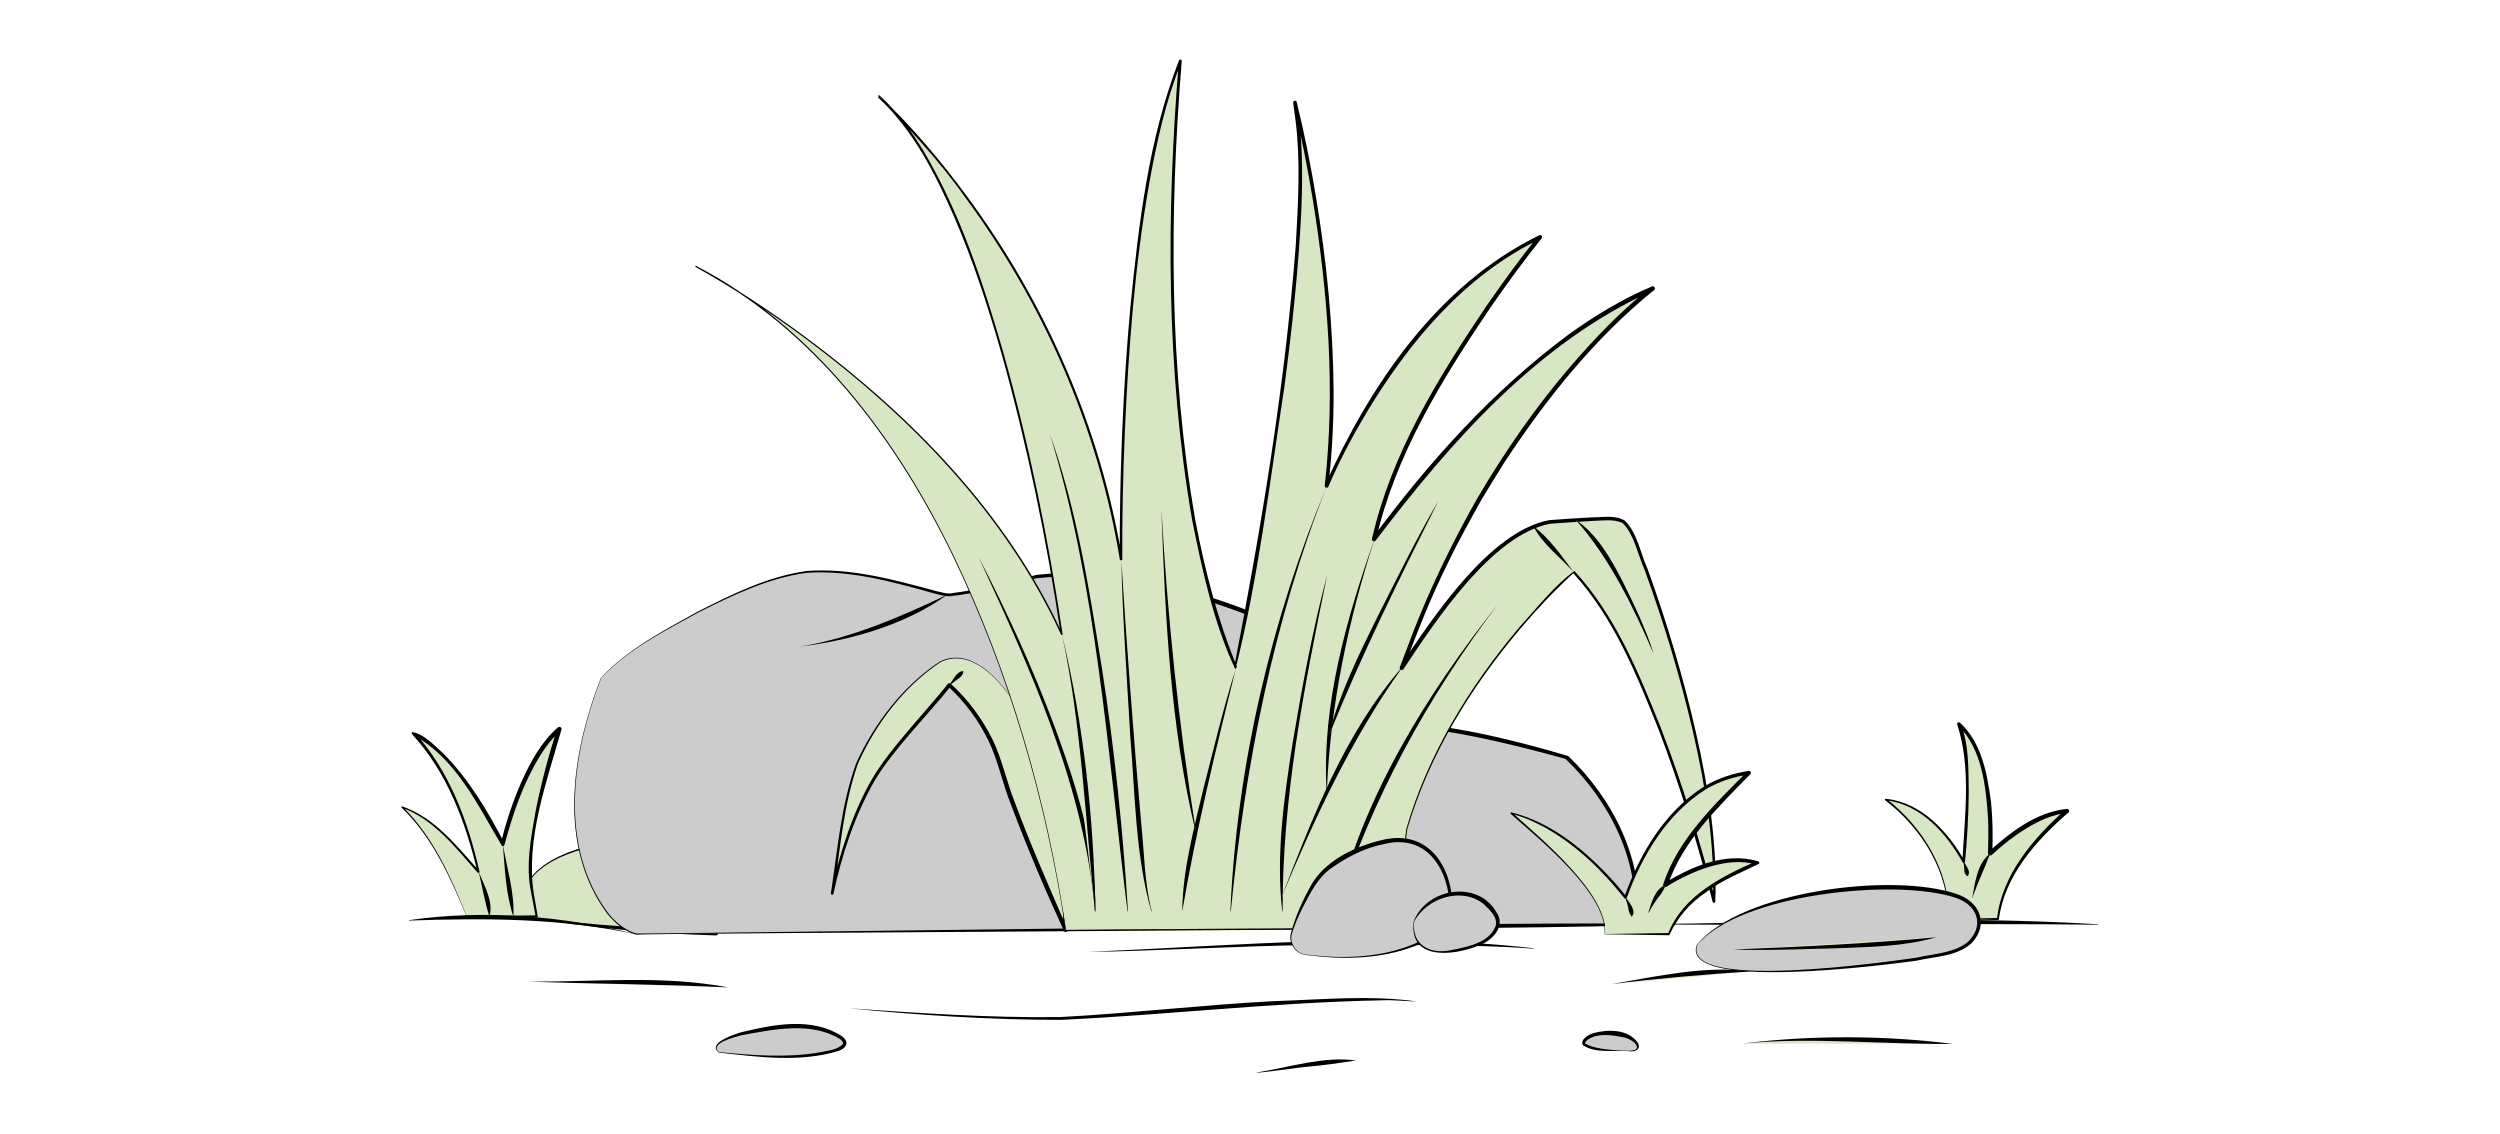
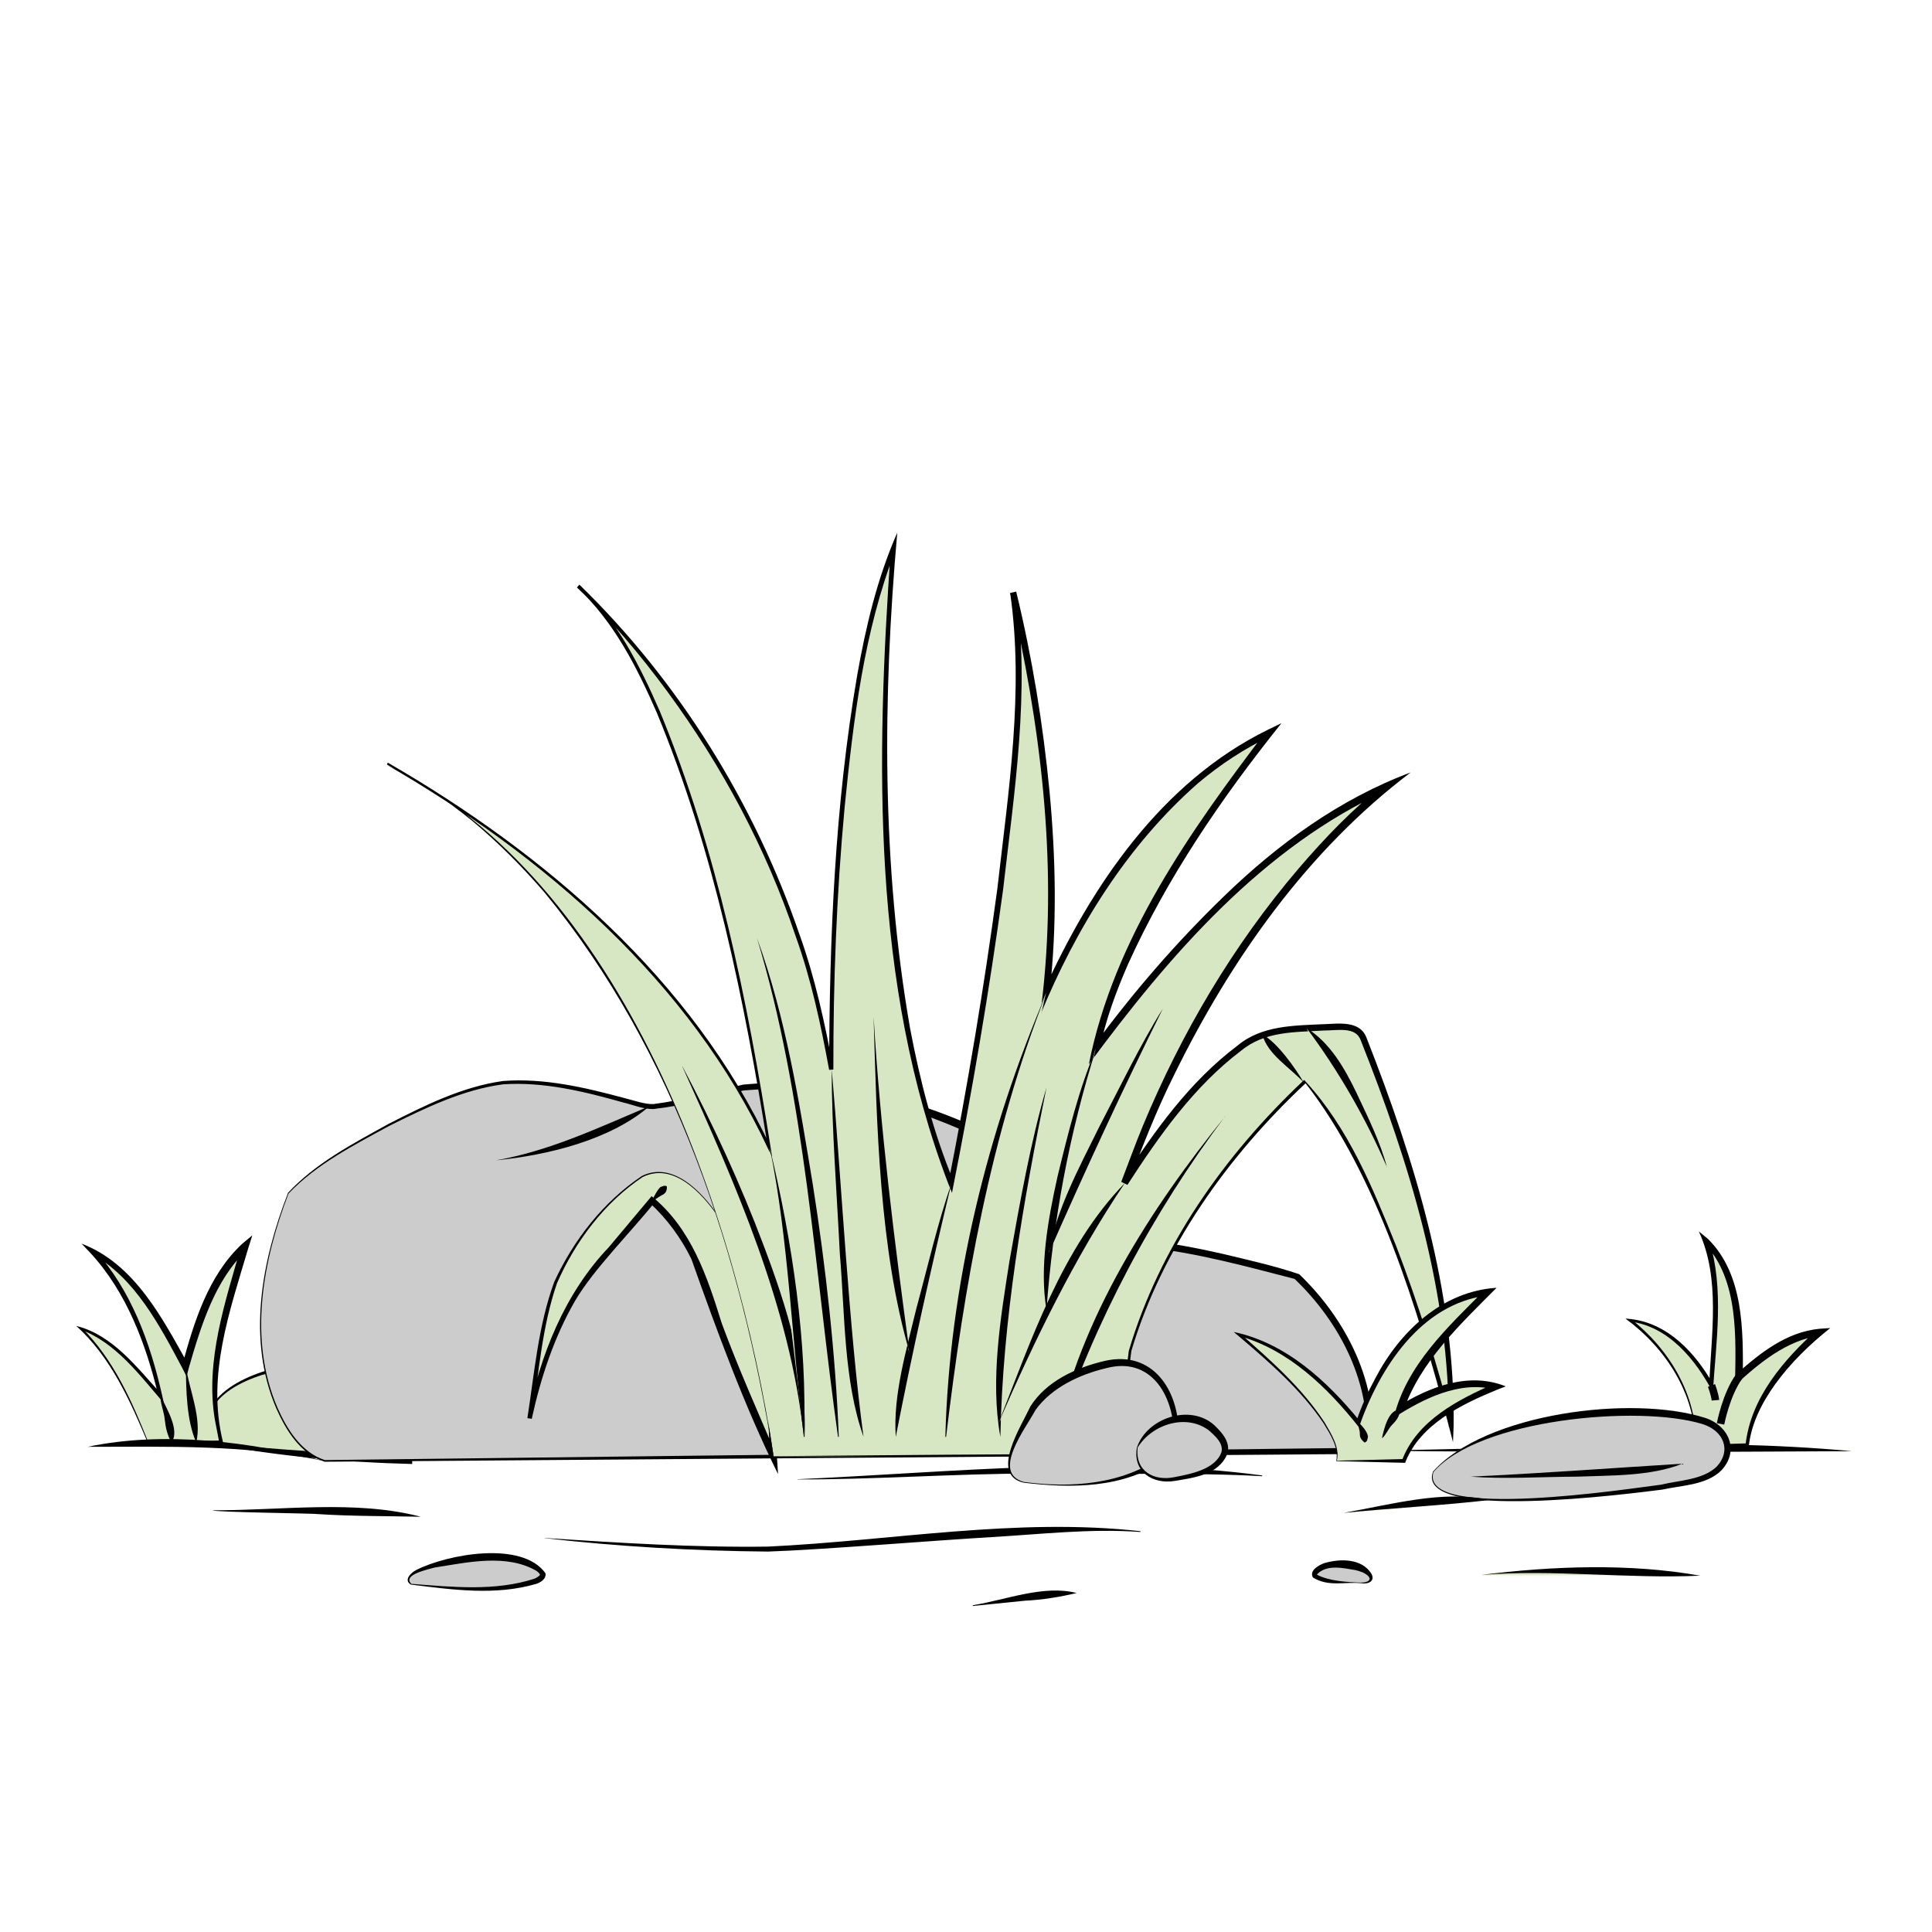
- <svg xmlns="http://www.w3.org/2000/svg" id="Layer_1" data-name="Layer 1" viewBox="0 0 282.68 128.18">
+ <svg xmlns="http://www.w3.org/2000/svg" id="Layer_1" data-name="Layer 1" viewBox="0 0 128.18 128.18">
  <defs>
    <style>
      .cls-1 {
        fill: #ccc;
      }

      .cls-2 {
+         stroke: #000;
+         stroke-miterlimit: 10;
+         stroke-width: .5px;
+       }
+ 
+       .cls-2, .cls-3 {
        fill: #d7e7c3;
      }
    </style>
  </defs>
-   <path d="M123.09,107.63c16.54-.7,33.85-2.3,50.3-.41.03,0,.02.05,0,.05-8.35-.61-16.76-.33-25.14-.4-7.24.03-17.97.7-25.15.76h0Z" />
+   <path d="M52.91,98.14c10.13-.45,20.76-1.6,30.83-.25,0,0,0,.05,0,.05-4.43-.26-10.9-.1-15.4-.17-4.43-.02-11.02.42-15.42.38h0Z" />
  <g>
-     <path class="cls-2" d="M59.55,103.69s-2.11-3.8,3.22-6.53c5.32-2.73,9.28-1.4,11.6-2.75s3.96-.99,6.01-5.13l.59,16.26s-10.35-.4-14.06-.88-7.36-.97-7.36-.97Z" />
-     <path d="M59.53,103.71c-2.18-5.26,4.87-7.88,8.94-8.42,2.33-.37,4.8-.09,6.79-1.51,2.31-.78,4-2.36,4.95-4.59.07-.16.34-.11.34.07,0,0,.66,16.25.66,16.25,0,.14-.11.26-.26.26-7.08-.2-14.42-.86-21.42-2.08h0ZM59.56,103.67c7.02.93,14.35,1.39,21.41,1.62,0,0-.26.26-.26.26l-.52-16.26.34.07c-.98,2.26-2.83,3.94-5.15,4.69-2.04,1.33-4.56,1.18-6.89,1.46-4.01.48-10.98,2.96-8.94,8.16h0Z" />
+     <path class="cls-3" d="M13.96,95.73s-1.29-2.33,1.97-4c3.26-1.67,5.69-.86,7.11-1.69s2.43-.61,3.68-3.14l.36,9.96s-6.34-.24-8.62-.54-4.51-.59-4.51-.59Z" />
+     <path d="M13.95,95.75c-1.37-3.23,2.97-4.87,5.48-5.21,1.44-.24,2.93-.07,4.14-.93,1.41-.49,2.41-1.42,3-2.79,0,0,.31-.62.31-.62l.03.7.43,9.96s.01.27.01.27c-4.48-.11-9.02-.53-13.4-1.37h0ZM13.98,95.71c3.71.45,9.33.77,13.12.91,0,0-.26.26-.26.26l-.29-9.96.34.07c-.59,1.37-1.79,2.46-3.19,2.9-1.25.81-2.81.72-4.24.88-2.45.29-6.7,1.77-5.48,4.95h0Z" />
  </g>
  <g>
-     <path class="cls-2" d="M184.95,104.53s46.82-.59,52.27,0" />
-     <path d="M184.95,104.51c17.38-.15,34.91-1.06,52.27,0,.03,0,.03.05,0,.05-14.78-.21-37.44.11-52.27-.05h0Z" />
+     <path class="cls-3" d="M90.82,96.25s28.7-.36,32.03,0" />
+     <path d="M90.82,96.23c10.63-.06,21.53-.94,32.03.05-9.23.05-22.77.11-32.03-.05h0Z" />
  </g>
  <g>
-     <path class="cls-1" d="M67.95,76.67s-4.52,10.62-2.46,19.38c2.05,8.76,6.42,9.58,6.42,9.58l113.04-1.09s1.77-9.71-7.78-18.88c0,0-9.87-2.94-16.36-3.51,0,0-12.45-10.66-22.41-13.86-9.97-3.2-14.77-3.64-21.17-3.08,0,0-8.56,2.2-10.14,2.06-1.59-.14-9.23-3.06-15.65-2.62-6.42.44-21.02,8.74-23.48,12.03Z" />
-     <path d="M67.97,76.68c-3.23,8.37-4.93,18.94.82,26.6.8,1,1.94,1.93,3.12,2.27-.05.09,113.83-1.49,112.84-1.06.8-7.03-2.75-13.91-7.73-18.68-4.89-1.35-10.95-2.88-16.36-3.5-6.15-5.03-12.72-9.81-20.06-12.95-7.43-2.77-15.38-4.84-23.37-3.98-3.07.74-6.46,1.65-9.73,2.03-.59.06-1.15-.14-1.68-.26-4.75-1.32-9.64-2.72-14.6-2.38-4.36.58-8.44,2.57-12.35,4.53-3.83,2.1-7.89,4.17-10.92,7.38h0ZM67.93,76.66c3.03-3.25,7.06-5.33,10.9-7.47,3.93-2,7.98-4.01,12.39-4.63,5.02-.37,9.92,1.01,14.7,2.29.54.12,1.06.3,1.58.24,3.28-.4,6.5-1.31,9.71-2.09,8.05-.9,16.09,1.08,23.59,3.91,7.4,3.19,13.96,7.97,20.17,13.05,4.87.39,11.2,2,16.36,3.53,5.08,4.88,8.67,11.88,7.83,19.07.06.53-113.09.92-113.24,1.13-1.32-.38-2.37-1.31-3.22-2.33-5.75-7.71-4.03-18.31-.76-26.71h0Z" />
+     <path class="cls-1" d="M19.11,79.17s-2.77,6.51-1.51,11.88,3.94,5.87,3.94,5.87l69.28-.67s1.09-5.95-4.77-11.57c0,0-6.05-1.8-10.02-2.15,0,0-7.63-6.53-13.74-8.49-6.11-1.96-9.05-2.23-12.98-1.89,0,0-5.24,1.35-6.22,1.26-.97-.08-5.66-1.87-9.59-1.61-3.93.27-12.88,5.36-14.39,7.37Z" />
+     <path d="M19.14,79.19c-1.71,4.47-2.69,9.67-.73,14.21.63,1.43,1.59,2.97,3.14,3.47-.05,0,69.27-.82,69.26-.82,0,0-.2.17-.2.17.48-4.28-1.68-8.47-4.72-11.37-2.81-.72-6.7-1.81-9.97-2.09-7.35-6.28-16.66-11.29-26.6-10.41-1.82.44-3.97,1-5.96,1.23-.66.02-1.4-.29-2.03-.44-2.59-.73-5.26-1.38-7.95-1.2-2.66.35-5.17,1.57-7.56,2.76-2.35,1.28-4.84,2.55-6.69,4.5h0ZM19.09,79.16c1.85-2,4.32-3.28,6.68-4.59,2.41-1.23,4.89-2.47,7.6-2.85,2.74-.21,5.44.43,8.05,1.13.57.14,1.38.43,1.93.4,2-.25,3.99-.82,5.95-1.29,7.39-.71,14.91,1.81,20.97,5.97,1.87,1.27,4.53,3.16,5.78,4.38,1.72.17,3.41.5,5.08.88,1.7.41,3.42.79,5.07,1.35,3.13,3.01,5.34,7.32,4.82,11.76,0,0-.02.16-.02.16,0,0-.17,0-.17,0,0,0-69.28.52-69.29.52-1.61-.52-2.56-2.08-3.21-3.54-1.96-4.57-.97-9.78.77-14.27h0Z" />
  </g>
  <g>
    <g>
-       <path class="cls-2" d="M114.45,79.03s-4.43-6.99-8.76-3.83-8,8.58-9.16,12.16-2.42,13.66-2.42,13.66c0,0,1.92-10.25,6.83-15.99,4.91-5.75,6.41-7.58,6.41-7.58,0,0,4.25,3.58,5.83,9.33,1.58,5.75,7.32,18.37,7.32,18.37l-1.08-20.71-4.99-5.42Z" />
-       <path d="M114.43,79.05c-1.73-2.49-4.81-5.79-8.1-4.17-4.13,2.76-7.31,6.96-9.32,11.47-1.66,4.7-2.02,9.79-2.76,14.7,0,0-.29-.04-.29-.04.45-2.26,1.08-4.47,1.83-6.64.75-2.17,1.66-4.29,2.82-6.29,2.02-3.47,6.06-7.58,8.57-10.75.07-.09.21-.11.3-.03,1.95,1.76,3.52,3.88,4.69,6.21,1.16,2.33,1.64,4.89,2.61,7.3,1.79,4.82,3.87,9.54,5.93,14.26l-.43.1s-.95-20.88-.91-20.67c0,0-4.95-5.45-4.95-5.45h0ZM114.47,79.02l5.02,5.38c.09.03,1.2,20.7,1.24,20.75.01.24-.33.33-.43.1-2.16-4.69-4.17-9.44-5.99-14.28-.96-2.38-1.44-4.96-2.56-7.26-1.12-2.28-2.67-4.38-4.54-6.09l.3-.03c-2.51,3.15-6.59,7.24-8.6,10.66-2.27,3.95-3.71,8.36-4.67,12.8-.02.17-.32.14-.29-.04.76-4.94,1.15-10.02,2.87-14.74,2.07-4.52,5.28-8.71,9.45-11.47,3.32-1.63,6.45,1.7,8.18,4.22h0Z" />
+       <path class="cls-3" d="M47.61,80.62s-2.71-4.29-5.37-2.35-4.9,5.26-5.62,7.45-1.48,8.37-1.48,8.37c0,0,1.17-6.28,4.19-9.8,3.01-3.52,3.93-4.65,3.93-4.65,0,0,2.6,2.2,3.57,5.72.97,3.52,4.49,11.26,4.49,11.26l-.66-12.69-3.06-3.32Z" />
+       <path d="M47.59,80.64c-1.06-1.52-2.94-3.54-4.95-2.55-2.52,1.68-4.47,4.27-5.68,7.03-1,2.88-1.22,6-1.67,9,0,0-.29-.04-.29-.04.83-4.14,2.45-8.25,5.39-11.33,0,0,2.7-3.22,2.7-3.22,0,0,.14-.17.14-.17,2.64,2.14,3.69,5.34,4.66,8.45,1.09,2.95,2.38,5.84,3.62,8.74l-.43.1-.51-12.7c.15.22-3.04-3.36-3-3.31h0ZM47.63,80.61s3.1,3.28,3.11,3.3c.03.43.88,13.93.88,13.89-2.27-4.6-4.03-9.44-5.75-14.27-.68-1.39-1.62-2.67-2.75-3.71l.3-.03c-1.53,1.92-4.05,4.43-5.27,6.52-1.39,2.41-2.28,5.11-2.87,7.82,0,0-.29-.04-.29-.04.47-3.03.72-6.14,1.78-9.04,1.28-2.78,3.26-5.32,5.82-7.03,2.04-1,3.96,1.04,5.03,2.59h0Z" />
    </g>
    <g>
-       <line class="cls-2" x1="107.35" y1="77.45" x2="108.92" y2="75.89" />
-       <path d="M107.34,77.43c.44-.52.84-1.57,1.6-1.54-.06.43-.31.7-.66.91-.26.17-.87.73-.94.62h0Z" />
+       <line class="cls-3" x1="43.26" y1="79.65" x2="44.22" y2="78.7" />
+       <path d="M43.25,79.64c.18-.3.32-.64.56-.88.1-.03.29-.15.43-.05.03.32-.1.49-.36.6-.18.09-.51.39-.64.32h0Z" />
    </g>
  </g>
  <g>
-     <path class="cls-2" d="M120.51,105.16s-6.94-57.13-41.82-75.01c0,0,29.96,15.87,41.36,41.59,0,0-6.71-48.52-20.68-60.82,0,0,22.25,19.9,27.39,52.32,0,0-.45-39.13,6.71-56.34,0,0-4.47,43.6,6.26,68.64,0,0,9.84-48.52,6.71-63.95,0,0,6.04,23.25,3.58,43.38,0,0,8.5-21.02,24.15-28.17,0,0-15.87,19.45-18.78,34.21,0,0,15.43-21.91,31.53-28.4,0,0-17.89,13.19-28.4,42.93,0,0,9.84-16.1,16.99-16.55,7.15-.45,7.83-.67,8.72.67s10.51,26.38,9.61,42.26c0,0-6.86-28.12-15.89-37.27,0,0-14.15,12.4-18.86,29.1l-1.4,11.22-37.17.19Z" />
-     <path d="M120.49,105.17c-2.2-14.66-6.36-29.04-12.79-42.39-6.43-13.21-15.77-25.7-29.04-32.58,0,0,.06-.12.06-.12,4.35,2.41,8.49,5.17,12.48,8.12,11.9,8.87,22.68,19.86,28.93,33.49,0,0-.18.05-.18.05-1.61-10.72-3.79-21.37-6.72-31.8-1.49-5.21-3.17-10.38-5.31-15.35-2.15-4.91-4.65-9.9-8.64-13.58,0,0,.16-.18.16-.18,3.65,3.45,6.89,7.29,9.86,11.32,8.95,12.09,15.13,26.22,17.59,41.06,0,0-.28.02-.28.02-.02-9.51.34-19.01,1.2-28.48.95-9.43,2.05-19.02,5.5-27.92.06-.17.34-.1.31.08-1.4,17.26-1.45,34.81,1.54,51.91,1.08,5.68,2.52,11.3,4.73,16.64l-.35.04c3.06-15.82,5.74-31.76,6.98-47.83.26-4.57.55-9.51-.03-14.05,0,0-.27-1.99-.27-2-.04-.24.35-.33.4-.08.88,3.55,1.58,7.13,2.18,10.73,1.19,7.2,1.93,14.48,1.99,21.79.03,3.65-.19,7.3-.58,10.94l-.41-.11c5.14-11.39,12.74-22.66,24.25-28.29.2-.1.42.16.27.34-2.04,2.55-3.97,5.2-5.84,7.9-5.44,8.07-10.73,16.63-12.9,26.22,0,0-.42-.18-.42-.18,6.38-8.63,13.65-16.72,22.3-23.13,2.92-2.08,6-3.96,9.33-5.36.24-.11.47.25.24.41-6.72,5.43-12.22,12.32-16.95,19.52-.83,1.32-1.73,2.81-2.55,4.15-1.13,2.04-2.81,5.05-3.8,7.17-1.94,3.87-3.51,7.92-5.04,11.97l-.41-.2c3.65-5.46,10.16-15.38,16.93-16.6,1.62-.13,3.2-.22,4.81-.31,1.21,0,2.54-.29,3.67.35,1.44,1.34,1.8,3.75,2.61,5.49,2.18,6.05,4.03,12.21,5.46,18.48,1.42,6.26,2.45,12.67,2.19,19.12,0,.17-.27.19-.3.03-1.68-6.59-3.68-13.1-6.1-19.46-2.49-6.25-5.12-12.76-9.72-17.77,0,0,.15,0,.15,0-2.15,1.96-4.16,4.1-6.05,6.32-5.64,6.66-10.36,14.34-12.81,22.71,0,0-1.41,11.22-1.41,11.22,0,.16-37.19.14-37.25.2h0ZM120.52,105.14s37.42-.3,37.1-.18c0,0,1.39-11.23,1.39-11.23,2.45-8.46,7.15-16.12,12.8-22.82,1.95-2.14,3.93-4.69,6.21-6.35,4.65,5.05,7.29,11.55,9.81,17.83,2.44,6.37,4.46,12.88,6.15,19.48,0,0-.3.03-.3.03.24-6.41-.8-12.79-2.22-19.02-1.44-6.25-3.3-12.39-5.49-18.42-.75-1.64-1.2-4.07-2.47-5.29-1.01-.54-2.29-.28-3.43-.27-1.59.1-3.21.2-4.79.32-6.6,1.25-13,11.05-16.59,16.44-.15.22-.51.05-.41-.21.79-2.03,1.51-4.08,2.35-6.08,1.84-4.41,4.11-9,6.49-13.16,3.04-5.15,6.45-10.09,10.34-14.64,2.84-3.3,5.85-6.45,9.29-9.17l.23.42c-13.07,5.86-22.91,17.1-31.43,28.3-.14.21-.47.06-.42-.18,2.19-9.67,7.5-18.26,12.98-26.39,1.87-2.7,3.8-5.35,5.86-7.92l.27.35c-8.58,4.09-14.9,11.66-19.72,19.67-1.61,2.7-3.09,5.49-4.32,8.38-.09.23-.44.13-.41-.11,1.23-10.86.36-21.85-1.39-32.6-.6-3.59-1.3-7.17-2.17-10.69l.4-.09c.67,4,.67,8.08.52,12.11-.31,6.69-1.05,13.46-1.92,20.08-1.62,10.61-2.97,21.74-5.54,31.97-2.46-5.25-3.73-11.14-4.88-16.83-2.98-17.15-2.93-34.71-1.51-52.01,0,0,.31.08.31.08-1.79,4.39-2.8,9.06-3.65,13.71-1.66,9.35-2.36,18.85-2.78,28.33-.19,4.74-.31,9.49-.28,14.24.02.17-.27.2-.28.02-2.44-14.81-8.6-28.9-17.51-40.96-3.07-4.35-6.38-7.73-9.83-11.47.04-.05.12-.05.17-.01,2.04,1.83,3.64,4.07,5.05,6.39,4.13,7.04,6.69,14.87,8.95,22.67,2.93,10.45,5.1,21.1,6.7,31.84.02.1-.14.15-.18.05-6.23-13.6-16.98-24.58-28.85-33.44-3.99-2.95-8.12-5.71-12.46-8.12-.08-.04-.01-.16.06-.12,13.29,6.9,22.64,19.42,29.06,32.66,6.41,13.33,10.6,27.78,12.75,42.39h0Z" />
+     <path class="cls-3" d="M51.32,96.63s-4.26-35.01-25.63-45.97c0,0,18.36,9.73,25.35,25.49,0,0-4.11-29.73-12.67-37.27,0,0,13.63,12.2,16.79,32.06,0,0-.27-23.98,4.11-34.53,0,0-2.74,26.72,3.84,42.07,0,0,6.03-29.73,4.11-39.19,0,0,3.7,14.25,2.19,26.58,0,0,5.21-12.88,14.8-17.27,0,0-9.73,11.92-11.51,20.97,0,0,9.45-13.43,19.32-17.4,0,0-10.96,8.08-17.4,26.31,0,0,6.03-9.87,10.41-10.14s4.8-.41,5.34.41,6.44,16.17,5.89,25.9c0,0-4.21-17.23-9.74-22.84,0,0-8.67,7.6-11.56,17.83l-.86,6.88-22.78.12Z" />
+     <path d="M51.31,96.65c-2.13-13.35-6.47-26.85-15.16-37.41-1.48-1.72-3.08-3.33-4.82-4.78-1.76-1.43-3.65-2.68-5.66-3.74,0,0,.06-.12.06-.12,10.46,6.04,20.21,14.4,25.4,25.51,0,0-.18.05-.18.05-1.56-9.81-3.56-19.68-7.38-28.89-1.32-3.02-2.86-6.06-5.29-8.3,0,0,.16-.18.16-.18,6.61,6.42,11.61,14.5,14.6,23.2,1.04,2.9,1.69,5.91,2.25,8.93l-.28.02c.02-8.74.38-17.51,1.86-26.13.57-3.22,1.33-6.45,2.66-9.47-.97,10.93-1.04,22.05.85,32.89.66,3.47,1.54,6.92,2.9,10.18,0,0-.35.04-.35.04,1.27-6.46,2.36-12.96,3.24-19.49.74-6.48,1.78-13.14.85-19.62,0,0,.4-.09.4-.09,1.06,4.36,1.78,8.78,2.21,13.24.42,4.46.51,8.96,0,13.42l-.41-.11c3.16-7,7.83-13.92,14.91-17.39,0,0,.89-.43.89-.43-3.95,4.93-7.57,10.22-10.18,15.99-.8,1.83-1.49,3.71-1.89,5.65l-.42-.18c2.6-3.55,5.48-6.88,8.64-9.94,3.57-3.47,7.7-6.49,12.42-8.25-6.82,5.15-11.9,12.36-15.65,19.98-1.19,2.37-2.15,4.84-3.09,7.32,0,0-.41-.2-.41-.2,2.16-3.31,4.48-6.59,7.68-8.99,1.59-1.33,3.75-1.32,5.72-1.41.96-.03,2.36-.26,2.81.87,3.23,8.21,5.91,16.93,5.79,25.83,0,0-.04,1.03-.04,1.03l-.26-1.01c-2.06-7.8-4.78-16.72-9.52-22.8-5.18,4.85-9.53,10.95-11.56,17.76,0,0-.87,6.88-.87,6.88.04.16-22.8.07-22.86.13h0ZM51.34,96.61s23.03-.22,22.7-.1c0,0,.85-6.88.85-6.88,2.04-6.91,6.35-12.99,11.56-17.91,0,0,.08-.07.08-.07l.07.08c2.86,3.1,4.48,7.08,6.03,10.94,1.5,3.9,2.74,7.9,3.78,11.94,0,0-.3.03-.3.03.1-8.8-2.61-17.51-5.83-25.62-.34-.93-1.51-.65-2.45-.65-1.93.12-3.91.03-5.5,1.35-3.1,2.34-5.43,5.64-7.53,8.89,0,0-.41-.2-.41-.2.48-1.24.93-2.5,1.44-3.73,2.56-6.16,5.99-11.98,10.33-17.06,1.74-2.03,3.59-3.96,5.71-5.63,0,0,.23.42.23.42-8.3,3.74-14.54,11-19.86,18.2,1.66-8.33,6.73-15.49,11.79-22.13,0,0,.27.35.27.35-1.72.83-3.33,1.88-4.8,3.12-4.71,4.13-8.11,9.62-10.48,15.39,0,0,.17-1.47.17-1.47.96-8.85-.17-17.87-2.18-26.51,0,0,.4-.09.4-.09.94,6.6-.11,13.21-.86,19.76-.92,6.74-2.06,13.44-3.39,20.11,0,0-.23-.57-.23-.57-5.11-13.35-4.81-28.1-3.83-42.16,0,0,.31.08.31.08-2.1,5.41-2.79,11.28-3.37,17.04-.54,5.79-.76,11.62-.75,17.43l-.28.02c-.55-3-1.19-6.01-2.23-8.89-1.95-5.8-4.87-11.26-8.49-16.19-1.81-2.46-3.79-4.82-6.01-6.92,0,0,.16-.18.16-.18,2.48,2.3,4.01,5.36,5.34,8.4,3.81,9.24,5.8,19.12,7.35,28.95,0,0,.09.62.09.62,0,0-.27-.57-.27-.57-5.16-11.08-14.88-19.43-25.3-25.47,15.71,7.67,23.16,29.45,25.68,45.9h0Z" />
  </g>
-   <path d="M110.63,62.95c3.27,6.28,6.21,12.75,8.68,19.39,2.44,6.62,4.64,13.56,4.55,20.69,0,.03-.05.03-.05,0-1.2-14.1-7.36-27.52-13.18-40.08h0Z" />
+   <path d="M45.28,70.76c2.03,3.84,3.85,7.79,5.38,11.86,1.53,4.05,2.89,8.33,2.72,12.71,0,0-.05,0-.05,0-.9-8.62-4.56-16.83-8.06-24.57h0Z" />
  <g>
-     <path class="cls-2" d="M118.66,49.04s5.17,11.78,8.85,53.99" />
-     <path d="M118.69,49.03c3.09,8.61,4.49,17.73,5.94,26.74,1.38,8.89,2.36,18.29,2.91,27.26,0,.03-.05.04-.05,0-2.24-17.81-3.49-36.96-8.8-54h0Z" />
+     <path class="cls-3" d="M50.19,62.24s3.17,7.22,5.42,33.09" />
+     <path d="M50.22,62.23c1.92,5.27,2.8,10.86,3.71,16.38.85,5.38,1.51,11.29,1.72,16.72,0,0-.05,0-.05,0-1.56-11.03-2.16-22.47-5.38-33.1h0Z" />
  </g>
  <g>
-     <path class="cls-2" d="M120.05,71.73c2.1,8.2,3.23,21.25,3.79,31.3" />
-     <path d="M120.07,71.72c2.48,10.22,3.6,20.8,3.79,31.31,0,.03-.05.03-.05,0-1.07-10.25-1.56-21.37-3.74-31.31h0Z" />
+     <path class="cls-3" d="M51.04,76.15c1.29,5.02,1.98,13.02,2.32,19.18" />
+     <path d="M51.07,76.14c1.49,6.22,2.5,12.87,2.27,19.19-.81-6.27-1.01-13.08-2.27-19.19h0Z" />
  </g>
  <g>
-     <path class="cls-2" d="M126.76,63.23s1.95,37.06,3.44,39.8" />
-     <path d="M126.78,63.23c.61,9.6,1.4,20.26,2.26,29.9.35,3.29.36,6.68,1.18,9.89.02.03-.03.06-.04.02-1.82-6.41-1.82-13.22-2.38-19.84-.38-6.6-.88-13.51-1.01-19.97h0Z" />
+     <path class="cls-3" d="M55.15,70.94s1.2,22.72,2.11,24.39" />
+     <path d="M55.18,70.94c.63,7.17,1.15,17.37,2.11,24.38-1.32-3.71-1.23-8.13-1.57-12.14-.2-4.05-.54-8.28-.54-12.25h0Z" />
  </g>
  <g>
-     <path class="cls-2" d="M139.72,75.53s-5.85,21.59-6.05,27.5" />
-     <path d="M139.75,75.54c-2.21,8.96-4.54,18.43-6.07,27.52.04-4.69,1.32-9.35,2.4-13.91,1.16-4.5,2.3-9.32,3.68-13.61h0Z" />
+     <path class="cls-3" d="M63.1,78.48s-3.58,13.23-3.71,16.85" />
+     <path d="M63.13,78.48c-1.34,5.59-2.6,11.21-3.7,16.85-.19-2.78.71-5.77,1.37-8.53.75-2.75,1.42-5.72,2.34-8.32h0Z" />
  </g>
  <g>
-     <path class="cls-2" d="M131.29,57.54s.89,22.67,3.9,36.39" />
-     <path d="M131.32,57.54c.69,12.19,1.94,24.34,3.9,36.39,0,.03-.04.04-.05.01-2.85-11.83-3.43-24.43-3.85-36.4h0Z" />
+     <path class="cls-3" d="M57.93,67.45s.55,13.89,2.39,22.3" />
+     <path d="M57.96,67.45c.43,7.35,1.39,15,2.39,22.3-2.02-6.92-2.18-15.12-2.39-22.3h0Z" />
  </g>
  <g>
-     <path class="cls-2" d="M150.01,54.96s-9.17,21.08-10.86,48.07" />
-     <path d="M150.03,54.97c-6.08,15.34-9.25,31.68-10.86,48.06,0,.03-.05.03-.05,0,.72-16.41,4.64-33.05,10.91-48.06h0Z" />
+     <path class="cls-3" d="M69.4,65.87s-5.62,12.92-6.66,29.46" />
+     <path d="M69.43,65.88c-3.72,9.42-5.47,19.44-6.66,29.45,0,0-.05,0-.05,0,.26-10.07,2.8-20.3,6.71-29.45h0Z" />
  </g>
  <g>
-     <path class="cls-2" d="M155.37,61s-5.74,16.15-5.37,28.28" />
-     <path d="M155.4,61.01c-2.94,9.16-4.97,18.65-5.36,28.27,0,.03-.05.03-.05,0-.53-9.61,2.29-19.45,5.41-28.28h0Z" />
+     <path class="cls-3" d="M72.69,69.57s-3.52,9.9-3.29,17.33" />
+     <path d="M72.72,69.58c-1.78,5.63-2.86,11.44-3.29,17.32-.48-2.82.1-5.99.73-8.83.69-2.84,1.44-5.89,2.56-8.49h0Z" />
  </g>
  <g>
-     <path class="cls-2" d="M150.01,65.2s-6.09,25.65-5,37.83" />
-     <path d="M150.03,65.21c-2.57,12.44-5.06,25.08-5,37.82,0,.03-.05.04-.05,0-.71-6.37.2-12.79,1.19-19.08,1.05-6.24,2.26-12.78,3.85-18.75h0Z" />
+     <path class="cls-3" d="M69.4,72.15s-3.73,15.72-3.06,23.19" />
+     <path d="M69.43,72.15c-1.55,7.64-2.91,15.37-3.06,23.18-.68-3.75.01-7.89.61-11.7.68-3.82,1.39-7.84,2.45-11.48h0Z" />
  </g>
  <g>
-     <path class="cls-2" d="M169.37,68.28s-13.92,17.2-18.29,34.75" />
-     <path d="M169.39,68.3c-7.93,10.48-14.42,22.15-18.29,34.74,0,.03-.06.02-.05-.01,2.96-12.83,10.34-24.63,18.34-34.73h0Z" />
+     <path class="cls-3" d="M81.27,74.03s-8.53,10.54-11.21,21.3" />
+     <path d="M81.29,74.05c-4.85,6.45-8.66,13.63-11.21,21.29,0,0-.05-.01-.05-.01,1.65-7.9,6.3-15.15,11.26-21.27h0Z" />
  </g>
  <g>
-     <path class="cls-2" d="M162.61,56.65s-10.18,19.16-12.35,26.48" />
-     <path d="M162.63,56.66c-4.38,8.7-8.71,17.44-12.35,26.48,0,.03-.06.02-.05-.01,1.25-4.73,3.43-9.15,5.59-13.52,2.19-4.3,4.44-8.92,6.81-12.95h0Z" />
+     <path class="cls-3" d="M77.13,66.91s-6.24,11.74-7.57,16.23" />
+     <path d="M77.15,66.92c-2.62,5.26-5.2,10.84-7.57,16.23.48-2.85,2.02-5.69,3.32-8.33,1.37-2.62,2.73-5.47,4.25-7.9h0Z" />
  </g>
  <g>
-     <path class="cls-2" d="M144.92,101.49s6.4-17.32,13.59-25.96" />
-     <path d="M144.89,101.48c3.53-9.07,7.14-18.52,13.59-25.97.02-.02.06,0,.04.03-5.69,7.93-9.92,17.1-13.63,25.94h0Z" />
+     <path class="cls-3" d="M66.28,94.39s3.92-10.61,8.33-15.91" />
+     <path d="M66.26,94.38c2.16-5.5,4.23-11.64,8.37-15.89-3.35,4.96-6.02,10.5-8.37,15.89h0Z" />
  </g>
  <g>
-     <path class="cls-2" d="M186.97,73.85s-4.39-11.51-8.77-15.04" />
-     <path d="M186.95,73.86c-2.32-5.32-4.91-10.71-8.76-15.06,2.45,1.65,3.97,4.42,5.31,6.99,1.28,2.58,2.66,5.46,3.46,8.07h0Z" />
+     <path class="cls-3" d="M92.06,77.45s-2.69-7.06-5.38-9.22" />
+     <path d="M92.03,77.46c-1.41-3.27-3.25-6.46-5.34-9.25,1.56.98,2.51,2.65,3.29,4.26.75,1.6,1.63,3.36,2.04,4.99h0Z" />
  </g>
  <g>
-     <path class="cls-2" d="M177.94,64.64s-2.28-2.75-4.56-5.13" />
-     <path d="M177.92,64.66c-1.54-1.68-3.49-3.13-4.55-5.16,1.81,1.31,3.3,3.49,4.55,5.16h0Z" />
+     <path class="cls-3" d="M86.52,71.8s-1.4-1.69-2.79-3.14" />
+     <path d="M86.5,71.82c-.93-1.01-2.39-1.85-2.75-3.18.96.47,2.22,2.27,2.75,3.18h0Z" />
  </g>
  <g>
-     <path class="cls-1" d="M147.6,107.94c3.36.47,10.54.91,15.34-2.81.78-.61,1.21-1.59,1.16-2.61-.1-1.98-.66-5.28-3.2-6.82-3.75-2.29-10.56,1.62-11.98,3.7-.99,1.45-2.29,4.03-2.89,6.04-.34,1.15.42,2.34,1.56,2.49Z" />
-     <path d="M147.6,107.92c4.12.53,8.46.42,12.31-1.19,1.71-.82,4.11-1.83,4.02-4.07-.09-4.36-2.59-8.43-7.44-7.22-2.01.39-3.91,1.32-5.6,2.48-1.79,1.08-2.71,3-3.67,4.85-.45.93-.88,1.9-1.17,2.89-.23,1,.5,2.13,1.55,2.27h0ZM147.6,107.97c-1.08-.12-1.88-1.27-1.67-2.34.54-2.05,1.42-3.96,2.47-5.8,1.73-2.71,4.96-4.16,8-4.88,5.17-1.17,7.82,3.08,7.86,7.71.07,2.39-2.41,3.46-4.25,4.3-3.94,1.53-8.28,1.57-12.42,1.01h0Z" />
+     <path class="cls-1" d="M67.93,98.34c2.06.29,6.46.56,9.4-1.72.48-.37.74-.98.71-1.6-.06-1.21-.4-3.23-1.96-4.18-2.3-1.4-6.47.99-7.34,2.27-.61.89-1.4,2.47-1.77,3.7-.21.7.26,1.43.96,1.53Z" />
+     <path d="M67.93,98.32c3.12.42,6.56.18,9.16-1.71.52-.33.8-.92.79-1.51-.05-2.6-1.57-5.1-4.48-4.33-1.74.41-3.63,1.28-4.7,2.78-.61,1.16-2.98,4.17-.77,4.77h0ZM67.92,98.37c-2.29-.52-.14-3.78.43-5.04,1.06-1.7,3.06-2.6,4.95-3.04,3.19-.73,4.91,1.96,4.9,4.82.01.69-.36,1.39-.94,1.74-2.69,1.91-6.22,1.9-9.34,1.52h0Z" />
  </g>
  <g>
-     <path class="cls-1" d="M159.88,104.19s-.71,4.25,4.47,3.34c5.18-.91,5.55-3.11,4.62-4.34-.93-1.23-2.04-2.29-4.36-2.14-2.32.15-4.02,1.61-4.73,3.14Z" />
-     <path d="M159.9,104.2c-.3,2.57,1.7,3.71,4.02,3.26,1.83-.35,4.49-.81,5.19-2.75.28-.95-.61-1.78-1.32-2.46-2.44-2.02-6.42-.76-7.89,1.94h0ZM159.85,104.19c1.42-3.74,7.2-4.76,9.34-1.06,1.18,1.65-.58,3.35-2.12,3.83-2.79,1.12-7.77,1.66-7.22-2.77h0Z" />
+     <path class="cls-1" d="M75.45,96.04s-.44,2.6,2.74,2.05c3.18-.56,3.4-1.91,2.83-2.66s-1.25-1.4-2.67-1.31-2.46.99-2.9,1.92Z" />
+     <path d="M75.48,96.05c-.18,1.54,1.06,2.24,2.45,1.95,1.09-.21,2.71-.52,3.11-1.66.14-.58-.41-1.06-.8-1.41-1.48-1.17-3.8-.47-4.77,1.12h0ZM75.43,96.04c.64-1.95,3.53-2.94,5.14-1.48.51.49,1.09,1.13.86,1.89-.57,1.4-2.19,1.58-3.47,1.8-1.47.25-2.82-.6-2.53-2.21h0Z" />
  </g>
-   <path d="M90.47,73.11c5.85-.96,11.33-3.36,16.63-5.86-4.74,3.42-11.01,5.18-16.63,5.86h0Z" />
+   <path d="M32.92,76.98c3.59-.63,6.84-2.19,10.17-3.59-2.62,2.26-6.8,3.26-10.17,3.59h0Z" />
  <g>
-     <path class="cls-2" d="M181.46,105.63s1.65-3.45-10.57-13.67c0,0,6.24,1.06,12.91,9.54,0,0,4.07-13.05,13.95-14.11,0,0-8.23,7.64-9.45,12.69,0,0,5.89-3.96,10.4-2.49,0,0-8.41,3.08-9.97,8.04h-7.28Z" />
-     <path d="M181.44,105.64c.35-4.53-7.39-10.75-10.61-13.61-.08-.05-.02-.19.08-.17,4.68,1.18,8.53,4.45,11.7,7.97,0,0,1.31,1.57,1.31,1.57l-.26.05c1.74-4.92,4.59-9.72,9.09-12.56,1.53-.9,3.23-1.46,4.99-1.72.2-.03.33.24.17.37-3.62,3.7-7.69,7.59-9.35,12.59,0,0-.38-.26-.38-.26,3.12-1.9,6.9-3.56,10.6-2.49.11.04.17.16.14.27-1.94.98-4.12,1.81-5.91,3.16-1.97,1.32-3.3,2.88-4.27,4.94,0,0-7.3-.11-7.3-.11h0ZM181.48,105.61l7.26-.11-.12.08c1.61-4.24,6.07-6.5,10.01-8.21,0,0,0,.4,0,.4-1.71-.52-3.56-.29-5.28.22-1.73.52-3.39,1.31-4.91,2.27-.18.13-.44-.05-.38-.26,1.68-5.15,5.81-9.04,9.54-12.79,0,0,.17.37.17.37-1.7.23-3.34.76-4.83,1.63-4.43,2.76-7.27,7.5-9,12.31-.03.11-.19.14-.26.05-2.51-3.17-5.5-6.08-9.06-8.04-1.19-.64-2.44-1.21-3.75-1.5l.08-.17c3.15,2.83,10.96,9.26,10.53,13.73h0Z" />
+     <path class="cls-3" d="M88.68,96.92s1.01-2.11-6.48-8.38c0,0,3.82.65,7.91,5.85,0,0,2.5-8,8.55-8.65,0,0-5.05,4.68-5.79,7.78,0,0,3.61-2.43,6.37-1.53,0,0-5.15,1.89-6.11,4.93h-4.46Z" />
+     <path d="M88.66,96.93c.16-.93-.39-1.75-.85-2.51-1.52-2.25-3.61-4.06-5.67-5.81,0,0-.29-.24-.29-.24,3.46.72,6.21,3.27,8.38,5.93,0,0-.26.05-.26.05.34-1.03.79-2.01,1.3-2.95,1.61-3.06,4.41-5.73,8.02-5.96-2.37,2.39-5.07,4.9-6.17,8.14,0,0-.38-.26-.38-.26,2.1-1.31,4.71-2.33,7.16-1.34,0,0-.57.22-.57.22-2.34.96-5.07,2.28-6.07,4.76,0,0-.03.09-.03.09,0,0-.08,0-.08,0l-4.48-.11h0ZM88.7,96.91l4.44-.11-.12.08c1-2.64,3.72-4.02,6.15-5.09,0,0,0,.4,0,.4-2.33-.61-4.77.62-6.7,1.87.83-3.48,3.6-6.03,6.04-8.48,0,0,.17.37.17.37-4.43.55-7.17,4.84-8.52,8.74-2.07-2.62-4.68-5.16-7.98-6.06,0,0,.08-.17.08-.17,2.05,1.79,4.12,3.62,5.62,5.91.43.74,1.02,1.65.82,2.53h0Z" />
  </g>
  <g>
-     <path class="cls-2" d="M186.4,103.18s.57-1.69,1.91-3.11" />
-     <path d="M186.38,103.17c.34-1.07.8-2.76,1.95-3.08-.21.61-.55,1.07-.95,1.55-.35.49-.67,1-.95,1.55-.01.03-.05.01-.05-.02h0Z" />
+     <path class="cls-3" d="M91.71,95.42s.35-1.03,1.17-1.9" />
+     <path d="M91.69,95.41c.13-.61.44-1.94,1.21-1.88-.05.43-.24.7-.52.98-.26.25-.51.83-.69.9h0Z" />
  </g>
  <g>
-     <path class="cls-2" d="M183.8,101.49s.76,1.28.71,2.16" />
-     <path d="M183.82,101.48c.4.54,1.29,1.57.67,2.18-.25-.36-.34-.65-.39-1.06-.06-.37-.26-.77-.31-1.13.01,0,.02,0,.03,0h0Z" />
+     <path class="cls-3" d="M90.12,94.39s.47.78.43,1.32" />
+     <path d="M90.14,94.37c.25.26.55.57.62.93-.02.12-.04.39-.24.4-.23-.21-.31-.33-.3-.62,0-.21-.18-.61-.09-.72h0Z" />
  </g>
  <g>
-     <path class="cls-2" d="M220.33,103.92s.59-7.58-7.1-13.5c0,0,4.96.05,8.81,7.05,0,0,1.17-12.06-.53-15.59,0,0,4.06,2.73,3.52,14.63,0,0,4.64-4.54,8.7-4.81,0,0-7.29,5.87-7.82,12.22h-5.57Z" />
-     <path d="M220.31,103.94c.05-5.35-2.98-10.27-7.14-13.45-.07-.05-.04-.18.06-.17,4.04.41,7.04,3.72,8.93,7.07,0,0-.27.05-.27.05.25-5.11,1.03-10.58-.58-15.51-.08-.17.15-.35.3-.22,2.49,2.29,3.08,5.79,3.52,8.97.19,1.94.22,3.89.14,5.83,0,0-.42-.19-.42-.19,2.52-2.25,5.37-4.49,8.86-4.86.22-.02.34.28.17.41-3.62,3.14-7.22,7.13-7.86,12.06,0,.06-.06.1-.11.1l-5.59-.1h0ZM220.35,103.9l5.56-.1-.11.1c.58-5.04,4.14-9.14,7.79-12.4,0,0,.16.42.16.42-1.62.16-3.17.86-4.58,1.72-1.42.86-2.75,1.9-3.96,3.03-.15.15-.43.02-.42-.19.04-.96.05-2.89.01-3.84-.24-3.64-.66-7.94-3.39-10.61,0,0,.28-.25.28-.25.98,2.51.87,5.2.92,7.83-.03,2.62-.17,5.24-.42,7.85,0,.14-.21.18-.27.05-1.82-3.28-4.75-6.58-8.68-7.02,0,0,.06-.17.06-.17,4.13,3.21,7.2,8.23,7.06,13.56h0Z" />
+     <path class="cls-3" d="M112.5,95.87s.36-4.65-4.35-8.28c0,0,3.04.03,5.4,4.32,0,0,.72-7.39-.33-9.55,0,0,2.49,1.67,2.16,8.97,0,0,2.85-2.78,5.33-2.95,0,0-4.47,3.6-4.79,7.49h-3.42Z" />
+     <path d="M112.48,95.89c.02-3.4-1.97-6.46-4.64-8.41,0,0,.31.03.31.03,2.51.26,4.35,2.27,5.52,4.35,0,0-.27.05-.27.05.13-3.36.76-7.07-.69-10.21,0,0,.62.51.62.51,2.36,2.36,2.32,6.03,2.3,9.14,0,0-.42-.19-.42-.19,1.57-1.4,3.31-2.78,5.49-3,0,0,.73-.05.73-.05-1.36,1.08-2.63,2.31-3.65,3.72-.89,1.24-1.61,2.65-1.76,4.17,0,0-.1,0-.1,0l-3.43-.1h0ZM112.52,95.86l3.4-.1s-.11.1-.11.1c.34-3.12,2.52-5.63,4.76-7.66,0,0,.16.42.16.42-2.18.29-4.05,1.83-5.62,3.3.05-3.13.27-6.96-2-9.4,0,0,.28-.25.28-.25,1.02,3.26.46,6.76.25,10.1-1.13-2.15-2.94-4.38-5.5-4.69,0,0,.06-.17.06-.17,2.53,1.97,4.41,5.07,4.31,8.34h0Z" />
+   </g>
+   <path class="cls-2" d="M114.15,94.47s.37-1.95,1.23-3.14" />
+   <path class="cls-2" d="M113.55,91.92s.23.61.26.98" />
+   <g>
+     <path class="cls-3" d="M9.81,95.69s-1.99-5.37-4.48-7.58c0,0,1.71.14,5.3,4.49,0,0-1.21-6.17-4.52-9.6,0,0,2.75.87,6.19,7.68,0,0,1.39-5.89,3.94-7.97,0,0-2.74,8.19-1.86,11.41l.28,1.58h-4.85Z" />
+     <path d="M9.8,95.71c-1.17-2.79-2.46-5.69-4.74-7.74,2.43.6,4.05,2.79,5.67,4.55,0,0-.22.1-.22.1-.81-3.41-2.11-6.9-4.52-9.5,0,0-.58-.61-.58-.61,3.52,1.34,5.37,4.96,7.1,8.06,0,0-.43.05-.43.05.79-2.9,1.73-6,4-8.11,0,0,.66-.55.66-.55l-.26.82c-1.25,4.23-2.78,8.48-1.69,12.88,0,0,.03.15.03.15,0,0-.15,0-.15,0l-4.87-.1h0ZM9.83,95.67l4.84-.1s-.12.15-.12.15c0,0-.31-1.61-.3-1.56-.64-3.89.7-7.81,1.76-11.52,0,0,.39.27.39.27-2.14,1.99-3.07,5.07-3.87,7.83,0,0-.15.59-.15.59l-.27-.54c-1.5-2.82-3.16-6.03-6.04-7.61,0,0,.18-.29.18-.29,2.45,2.69,3.72,6.2,4.51,9.7,0,0,.11.5.11.5-1.58-1.83-3.2-4.03-5.53-4.88,0,0,.06-.14.06-.14,2.12,2.09,3.36,4.9,4.44,7.62h0Z" />
+   </g>
+   <path d="M21.53,96.94c-5.17-1.12-10.45-.95-15.71-.95,5.01-1.06,10.82-.35,15.71.95h0Z" />
+   <g>
+     <path class="cls-1" d="M95.08,97.66c-.18.24-.72,1.92,4.93,1.83,5.65-.09,12.73-.9,13.8-1.83s1.75-3.16-2.36-3.81-13.79.4-16.37,3.81Z" />
+     <path d="M95.1,97.68c-.94,3.27,13.16,1.06,15.12.82,1.22-.3,2.75-.31,3.68-1.2,1-1.09.44-2.39-.95-2.82-4.25-1.3-14.85-.33-17.86,3.2h0ZM95.06,97.65c3.49-3.91,13.22-5.12,18.07-3.58,1.58.52,2.3,2.18,1.07,3.49-1,.98-2.62.98-3.92,1.27-1.94.24-16.35,2.16-15.21-1.17h0Z" />
  </g>
  <g>
-     <path class="cls-2" d="M223.01,101.63s.6-3.18,2.01-5.12" />
-     <path d="M222.99,101.62c.33-1.76.55-3.99,2.05-5.13-.63,1.69-1.52,3.52-2.05,5.13h0Z" />
+     <path class="cls-3" d="M89.16,100.4s5.74-1.03,9.68-.9" />
+     <path d="M89.15,100.37c3.13-.54,6.59-1.54,9.68-.85-3.2.37-6.56.54-9.68.85h0Z" />
  </g>
  <g>
-     <path class="cls-2" d="M222.04,97.46s.38.99.43,1.61" />
-     <path d="M222.06,97.45c.23.36.5.74.58,1.15-.02.11-.03.44-.2.47-.27-.23-.35-.44-.33-.76,0,0-.09-.84-.09-.84,0-.03.03-.04.05-.02h0Z" />
+     <path class="cls-3" d="M97.57,98s11.39-.18,14.06-.86" />
+     <path d="M97.56,97.97c4.69-.22,9.37-.57,14.06-.86-2.1.84-4.7.77-7,.86-2.32.01-4.83.17-7.06,0h0Z" />
  </g>
  <g>
-     <path class="cls-2" d="M52.77,103.62s-3.25-8.77-7.31-12.36c0,0,2.79.23,8.65,7.33,0,0-1.97-10.06-7.37-15.67,0,0,4.49,1.42,10.1,12.53,0,0,2.27-9.61,6.42-13.01,0,0-4.47,13.37-3.03,18.61l.46,2.57h-7.92Z" />
-     <path d="M52.76,103.64c-1.83-4.42-3.87-8.98-7.36-12.33-.06-.05,0-.15.07-.13,3.68,1.24,6.22,4.53,8.74,7.33,0,0-.22.1-.22.1-1.32-5.6-3.42-11.28-7.38-15.57-.07-.07-.08-.19,0-.26,1.32.19,2.56,1.57,3.52,2.42,2.9,2.93,5.02,6.51,6.91,10.14,0,0-.43.05-.43.05.6-2.39,1.36-4.74,2.36-7,1.02-2.25,2.22-4.5,4.12-6.15.18-.16.48.04.39.27-1.66,5.87-4.06,12.35-3.13,18.49,0,.01.45,2.57.45,2.59.02.08-.05.15-.12.15l-7.93-.1h0ZM52.79,103.6l7.9-.1-.12.15s-.49-2.61-.48-2.56c-.71-3.16-.05-6.39.5-9.51.63-3.12,1.44-6.19,2.43-9.22l.39.27c-.91.76-1.65,1.73-2.3,2.75-1.92,3.1-3.12,6.61-4.06,10.12-.03.12-.15.2-.28.17-2.69-4.52-5.22-10-10.1-12.58,0,0,.18-.29.18-.29,3.98,4.36,6.07,10.09,7.37,15.76.03.12-.14.21-.22.1-2.45-2.77-4.97-6.07-8.56-7.33,0,0,.06-.14.06-.14,3.47,3.39,5.49,7.97,7.27,12.4h0Z" />
-   </g>
-   <path d="M71.9,105.65c-8.41-1.86-17.07-1.85-25.63-1.56-.03,0-.04-.05,0-.05,8.45-1.22,17.53-.47,25.64,1.61h0Z" />
-   <g>
-     <path class="cls-1" d="M191.9,106.84c-.29.38-1.18,3.13,8.04,2.99,9.22-.15,20.77-1.47,22.52-2.99s2.86-5.15-3.86-6.21-22.5.65-26.71,6.21Z" />
-     <path d="M191.92,106.85c-1.82,5.3,21.67,1.87,24.7,1.45,1.95-.46,4.64-.53,6.08-1.98,1.73-1.93.71-4.06-1.58-4.81-6.81-2.25-24.44-.43-29.21,5.34h0ZM191.88,106.82c4.99-6.09,22.21-8.22,29.41-5.72,2.52.85,3.65,3.36,1.7,5.48-1.63,1.58-4.22,1.57-6.32,2.05-3,.42-26.79,3.56-24.8-1.8h0Z" />
+     <path class="cls-3" d="M98.29,104.51s2.98-.68,14.51,0" />
+     <path d="M98.28,104.49c4.75-.6,9.87-.78,14.52.05-4.81.22-9.79-.44-14.52-.05h0Z" />
  </g>
  <g>
-     <path class="cls-2" d="M182.24,111.3s9.37-1.69,15.79-1.47" />
-     <path d="M182.23,111.27c5.14-.87,10.7-2.15,15.79-1.42-4.63.25-11.39.86-15.79,1.42h0Z" />
+     <path class="cls-1" d="M90.33,105.02s-3.51,0-3.1-.66,1.72-.71,2.74-.45,1.45,1.18.36,1.1Z" />
+     <path d="M90.33,105.04c-1.1-.11-2.2.26-3.22-.38-.27-.47.4-.82.74-.95,1.05-.31,2.49-.33,3.13.69.29.51-.22.72-.66.64h0ZM90.33,104.99c.28.03.75-.13.43-.44-.22-.21-.54-.31-.83-.38-.82-.14-1.89-.39-2.53.26-.04.07-.02.03-.03.04.79.43,2.02.5,2.96.53h0Z" />
+   </g>
+   <path d="M36.14,102.04c4.93.32,9.88.64,14.82.57,8.21-.39,16.49-1.94,24.71-1.02,0,0-.01.05-.01.05-3.28-.24-6.59.15-9.87.34-3.49.2-11.44.85-14.83.96-4.92-.04-10.04-.34-14.83-.89h0Z" />
+   <g>
+     <path class="cls-3" d="M64.55,106.52s5.42-.91,6.89-.86" />
+     <path d="M64.54,106.5c2.23-.36,4.71-1.37,6.89-.81-1.14.27-2.26.45-3.43.51,0,0-3.46.35-3.46.35v-.05h0Z" />
  </g>
  <g>
-     <path class="cls-2" d="M195.96,107.39s18.59-.3,22.94-1.4" />
-     <path d="M195.96,107.36c7.53-.29,15.48-.68,22.97-1.38-3.68,1.07-7.64,1.09-11.46,1.25-3.78.08-7.87.28-11.51.13h0Z" />
+     <path class="cls-1" d="M27.27,105.1s3.1.38,4.83.31,5.34-.44,3.3-1.54c-2.04-1.1-5.38-.28-6.1-.16s-2.84.79-2.03,1.39Z" />
+     <path d="M27.28,105.08c2.7.21,5.56.51,8.18-.34.16-.07.33-.18.36-.25.04-.02-.08-.16-.21-.26-2.01-1.17-4.59-.57-6.78-.23-.4.12-2.14.47-1.55,1.07h0ZM27.26,105.13c-.51-.3.02-.8.36-.97,2.08-1.05,7.02-1.96,8.57.22.07.39-.36.62-.6.7-2.72.8-5.58.39-8.33.05h0Z" />
  </g>
  <g>
-     <path class="cls-2" d="M197.14,118.01s4.87-1.11,23.68,0" />
-     <path d="M197.13,117.99c7.71-.97,16.11-.92,23.69.05-7.73.07-16.12-.8-23.69-.05h0Z" />
+     <path class="cls-3" d="M14.12,100.23s11.51-.09,13.8.38" />
+     <path d="M14.12,100.2c4.54.02,9.44-.71,13.8.43-2.3-.05-4.59-.03-6.89-.18,0-.04-7.01-.12-6.91-.25h0Z" />
  </g>
  <g>
-     <path class="cls-1" d="M184.16,118.83s-5.72,0-5.05-1.07,2.8-1.16,4.47-.73,2.36,1.92.59,1.8Z" />
-     <path d="M184.16,118.86c-1.7-.16-3.66.3-5.17-.67-.39-.64.69-1.22,1.17-1.37,1.65-.45,3.92-.47,5.01,1.06.47.8-.34,1.08-1,.99h0ZM184.16,118.81c1.96-.02.4-1.39-.61-1.52-1.3-.26-2.83-.51-3.99.24-.19.15-.42.4-.32.46,1.3.75,3.4.74,4.92.82h0Z" />
-   </g>
-   <path d="M95.72,113.99c8.05.55,16.12,1.12,24.19,1.01,8.05-.43,16.1-1.38,24.16-1.8,5.37-.17,10.8-.71,16.15.04-1.18-.02-2.72-.2-4.03-.13-12.12.23-24.17,1.65-36.27,2.21-8.03,0-16.36-.55-24.2-1.34h0Z" />
-   <g>
-     <path class="cls-2" d="M142.08,121.29s8.84-1.49,11.24-1.4" />
-     <path d="M142.08,121.27c3.66-.57,7.65-1.88,11.24-1.36-1.66.26-3.96.59-5.61.72.04-.05-5.82.79-5.63.64h0Z" />
+     <path class="cls-3" d="M10.63,92.61s.76,1.97.76,3.09" />
+     <path d="M10.66,92.6c.36.82,1.31,2.3.71,3.1-.27-.5-.38-.97-.44-1.52-.04-.5-.32-1.13-.28-1.58h0Z" />
  </g>
  <g>
-     <path class="cls-1" d="M81.26,118.98s5.06.61,7.88.51c2.82-.1,8.72-.72,5.39-2.51-3.33-1.8-8.77-.46-9.95-.26-1.18.21-4.63,1.29-3.32,2.26Z" />
-     <path d="M81.27,118.95c3.84.38,7.74.7,11.56.02.81-.19,1.97-.28,2.48-.95.08-.15-.14-.4-.38-.57-3.33-1.98-7.56-1.03-11.16-.38-.68.21-3.54.87-2.51,1.87h0ZM81.25,119c-1.27-1.06,1.68-1.99,2.43-2.25,3.72-.9,8.06-1.8,11.5.4.29.23.66.58.49,1.02-.21.42-.56.53-.87.67-4.4,1.32-9.07.68-13.55.17h0Z" />
-   </g>
-   <g>
-     <path class="cls-2" d="M59.8,111.02s18.78-.15,22.52.62" />
-     <path d="M59.8,111c7.49.03,15.18-.76,22.54.65-7.32-.36-15.36-.41-22.54-.65h0Z" />
-   </g>
-   <g>
-     <path class="cls-2" d="M54.11,98.58s1.24,3.21,1.24,5.04" />
-     <path d="M54.13,98.58c.61,1.57,1.72,3.37,1.21,5.06-.52-1.61-.85-3.53-1.21-5.06h0Z" />
-   </g>
-   <g>
-     <path class="cls-2" d="M56.83,95.45s.81,6.15,1.21,8.18" />
-     <path d="M56.86,95.44c.44,2.72,1.34,5.45,1.19,8.2-.87-2.55-.99-5.66-1.19-8.2h0Z" />
+     <path class="cls-3" d="M12.3,90.68s.5,3.77.74,5.01" />
+     <path d="M12.33,90.68c.26,1.64,1.07,3.41.69,5.02-.65-1.46-.67-3.51-.69-5.02h0Z" />
  </g>
</svg>
